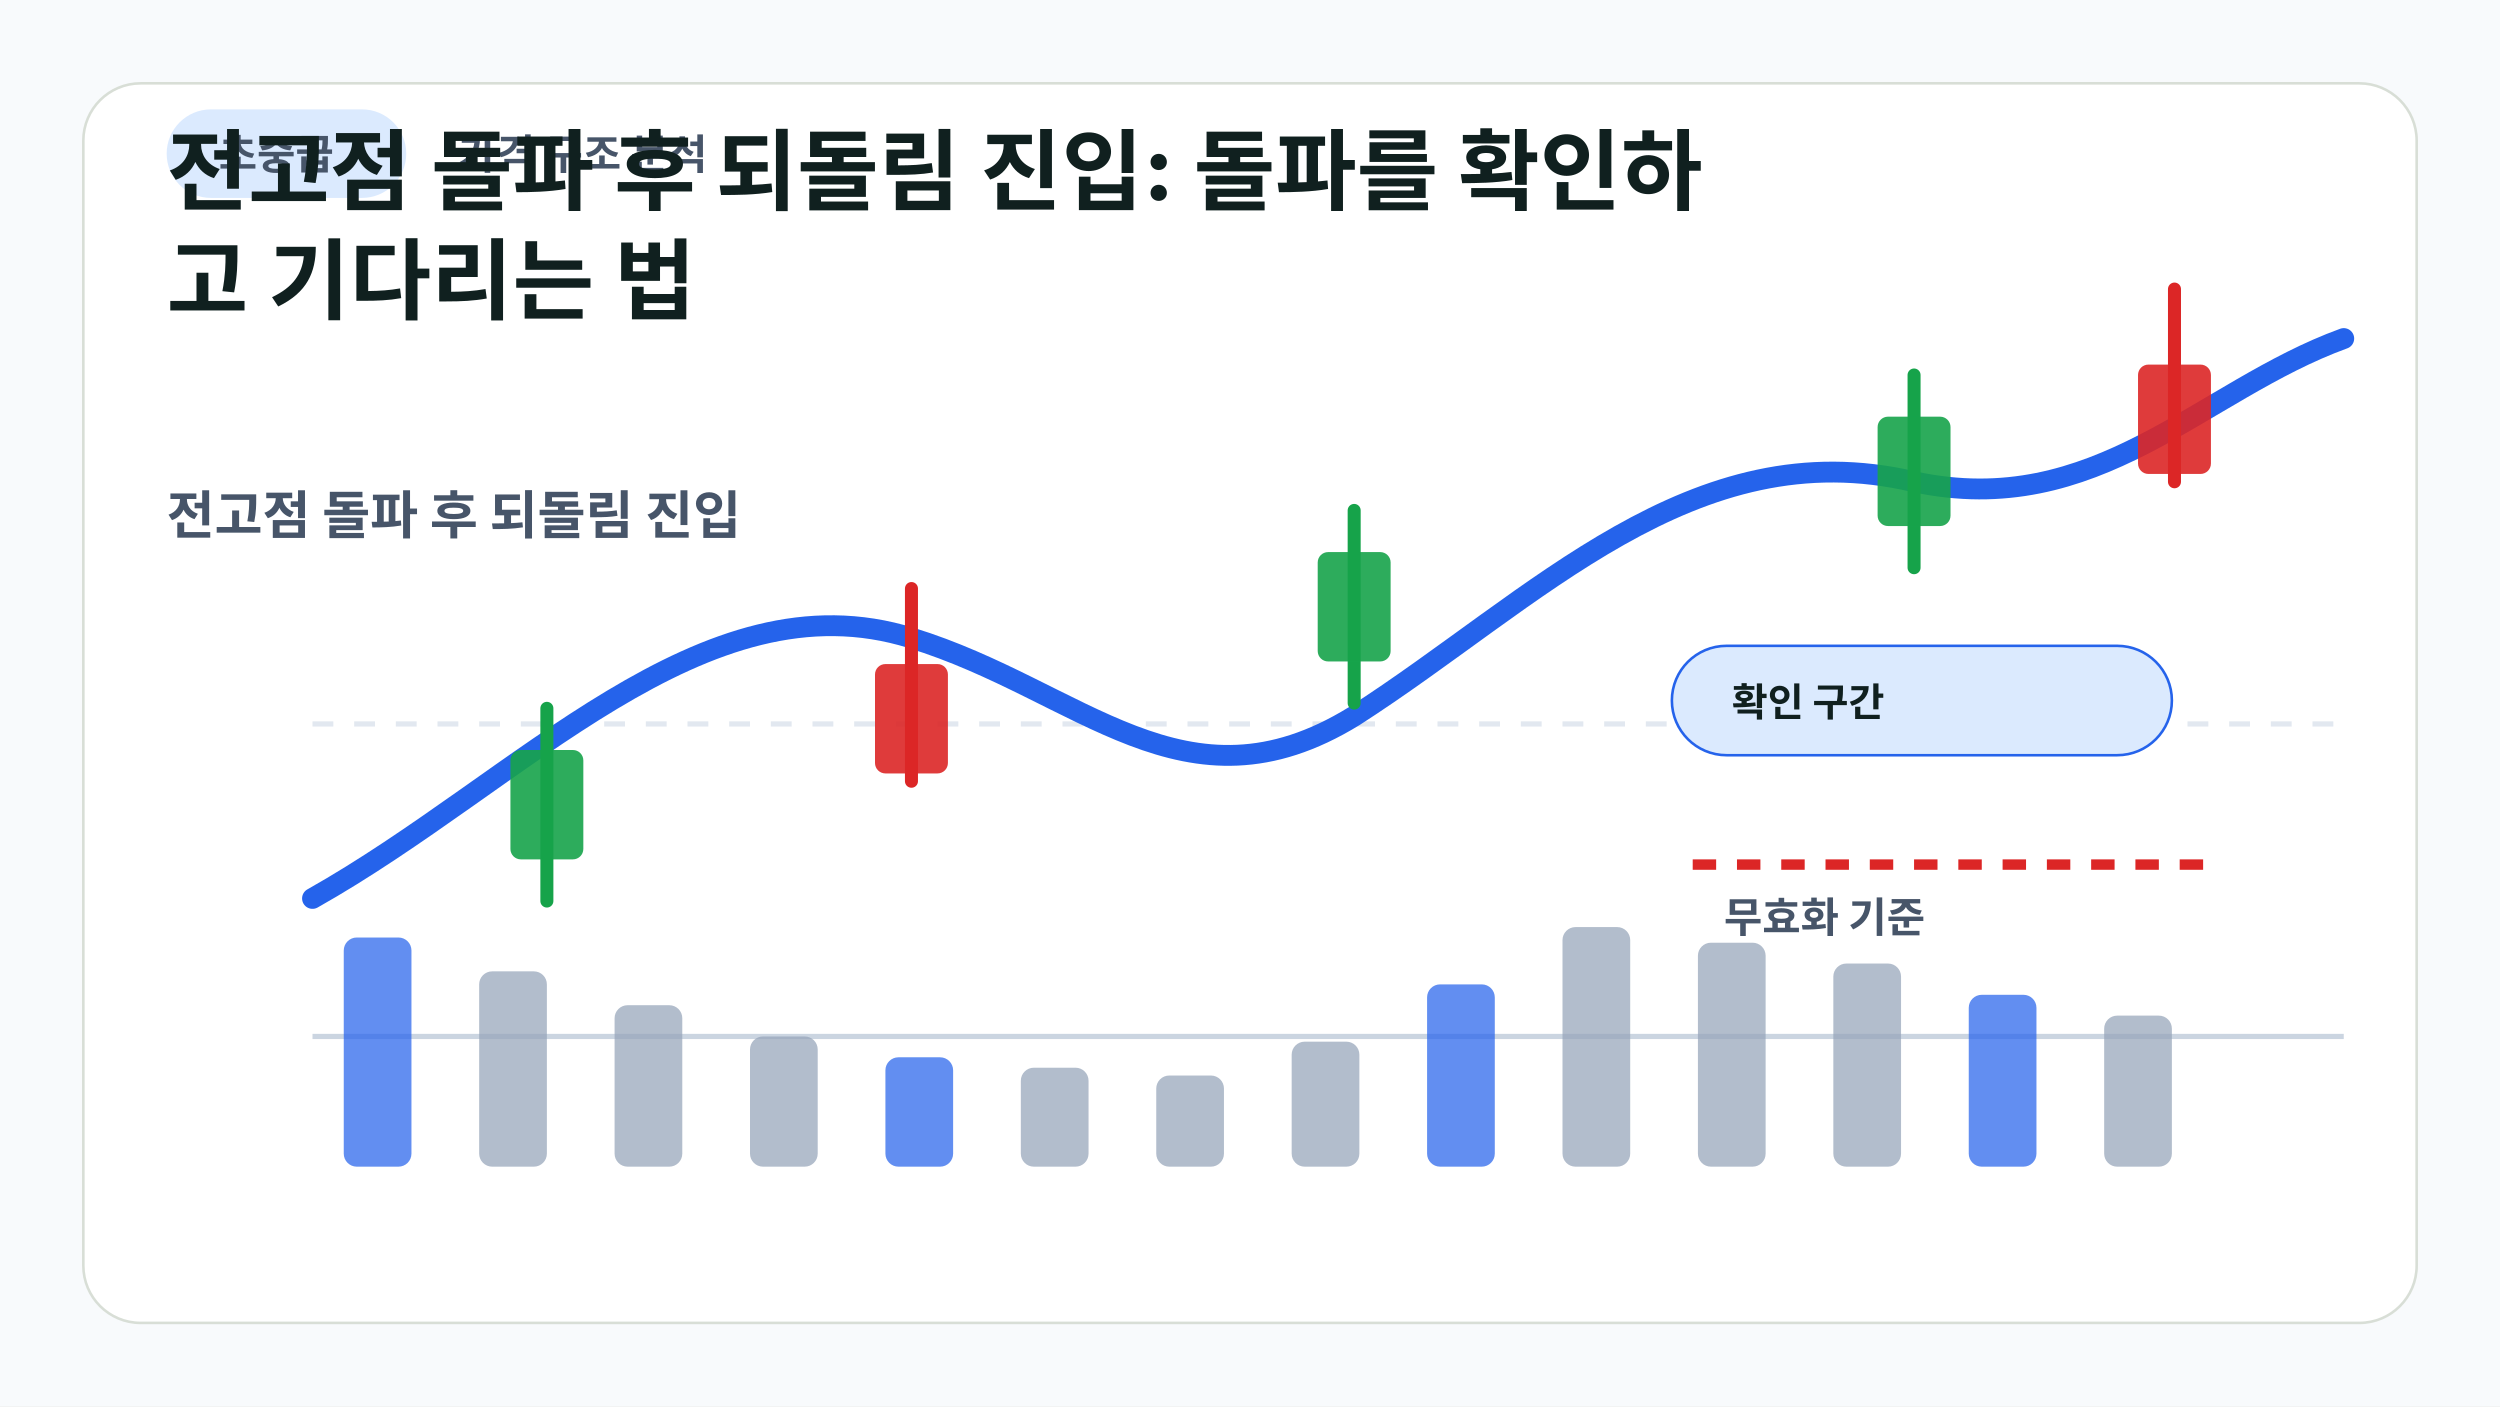
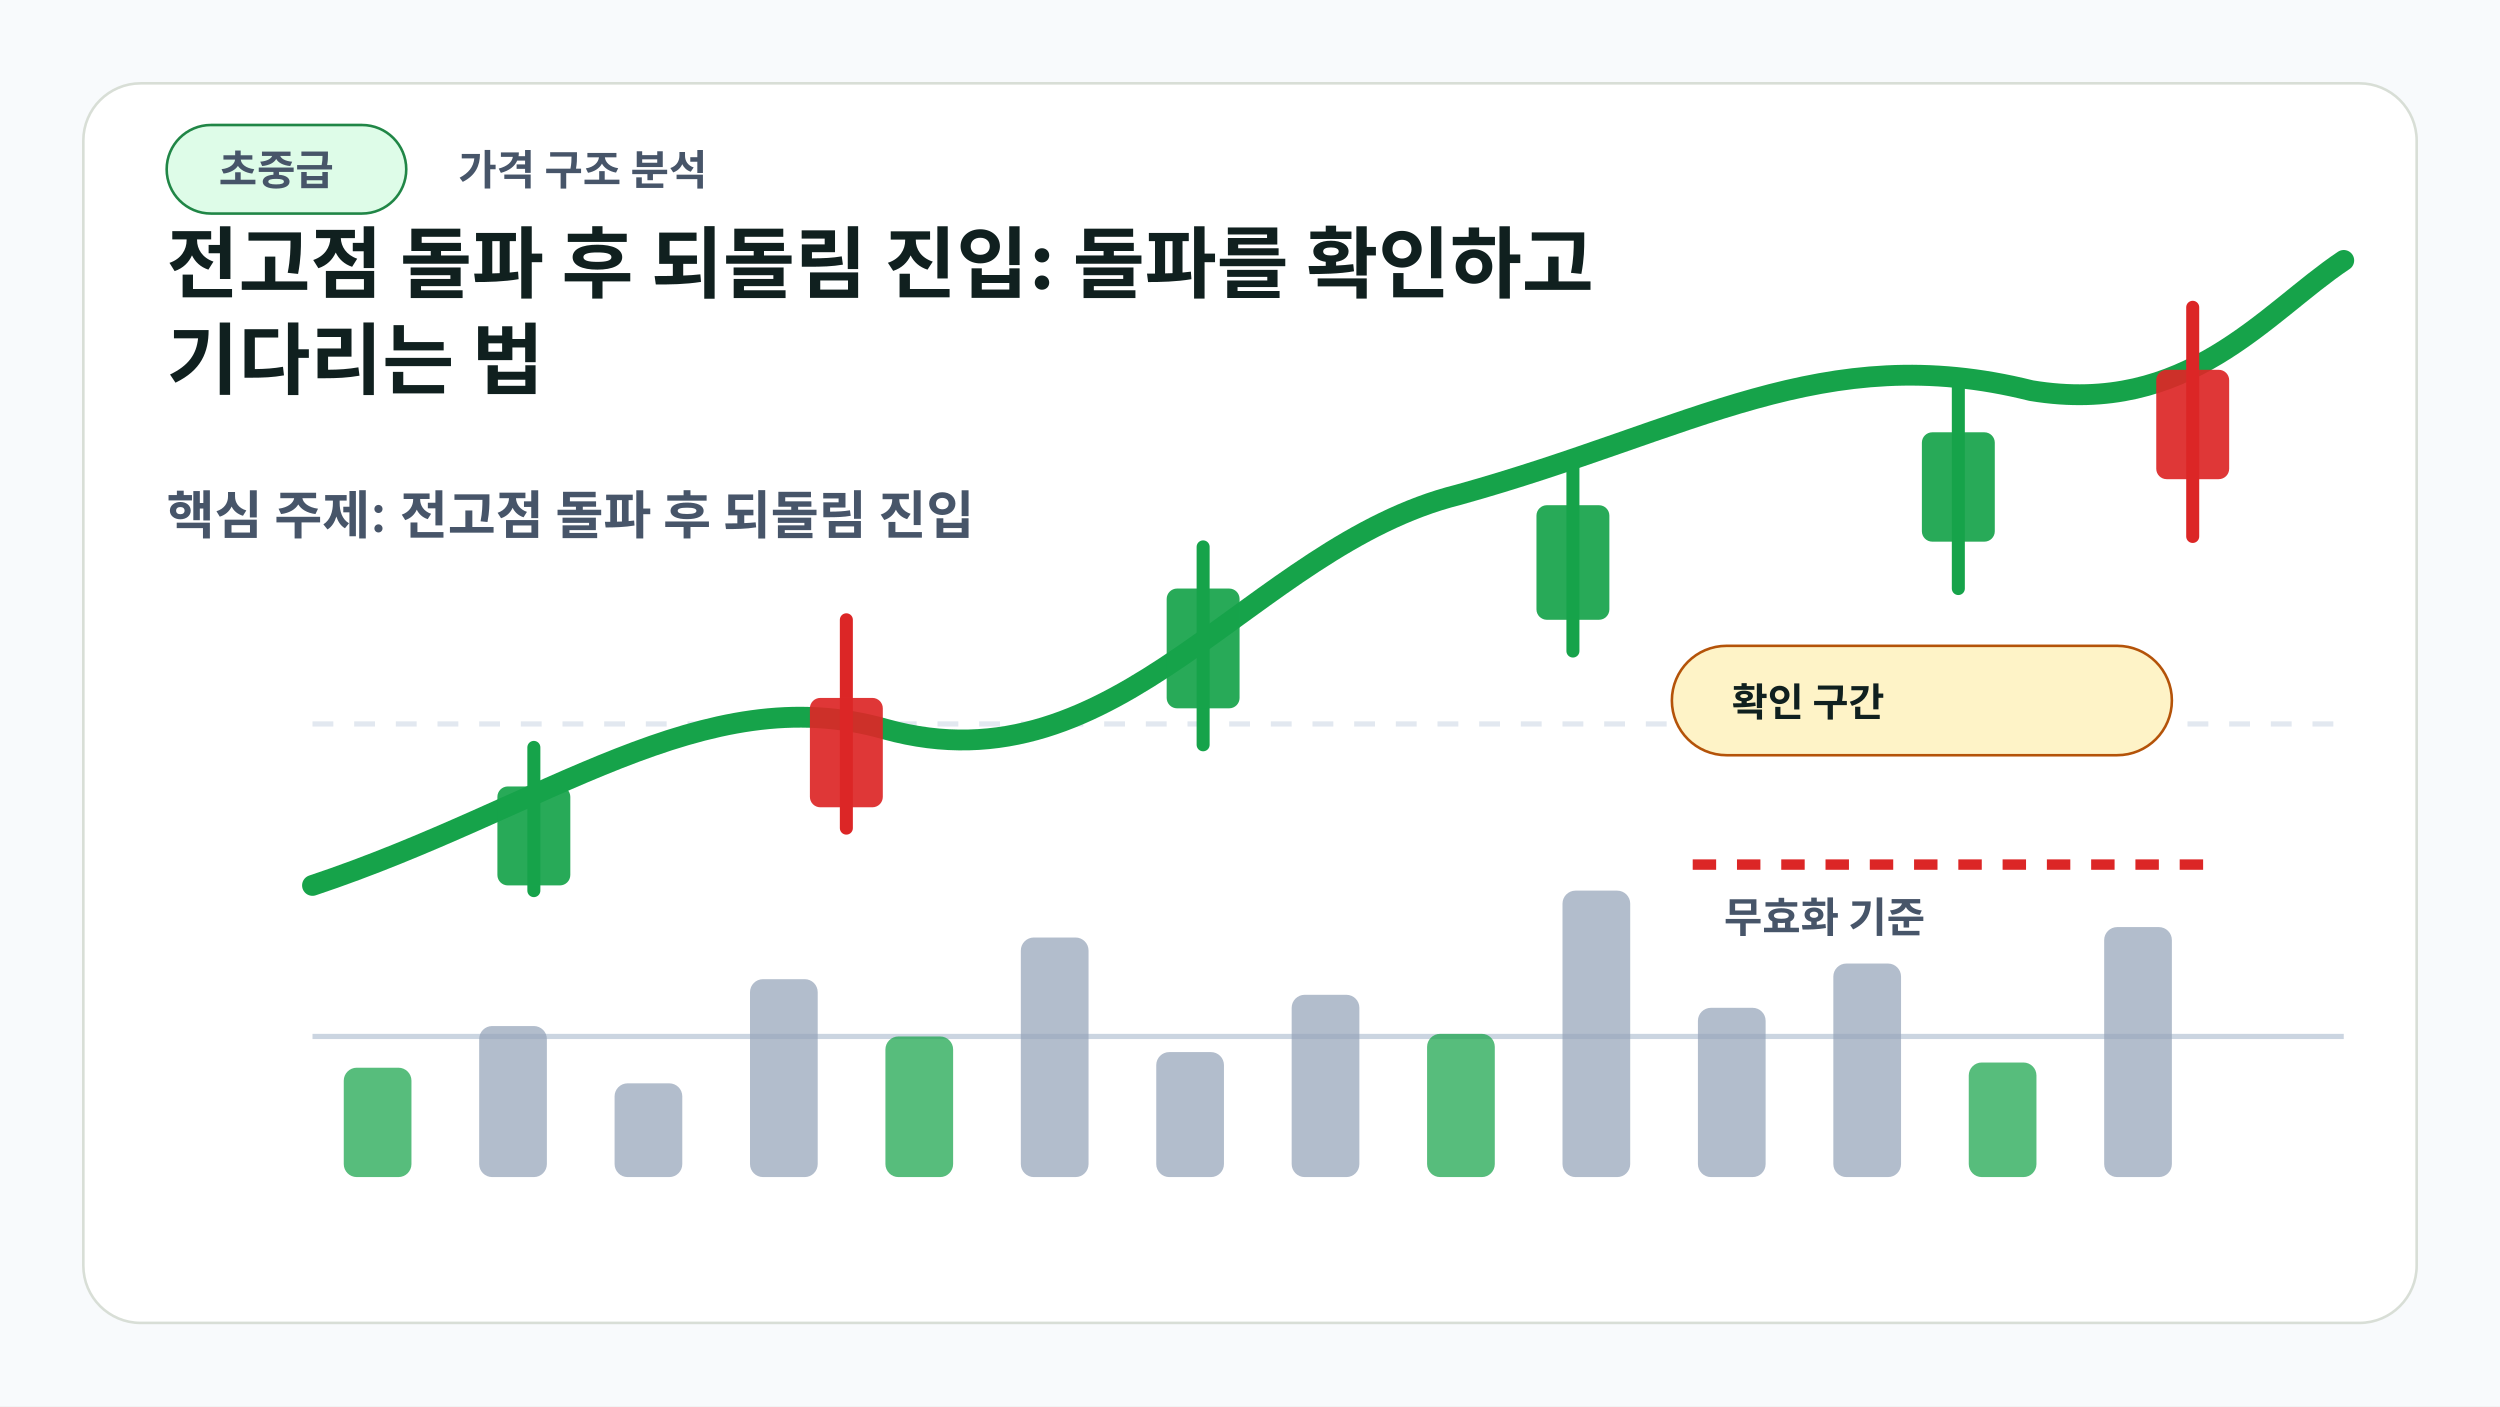
<svg xmlns="http://www.w3.org/2000/svg" width="960" height="540" viewBox="0 0 960 540" role="img" aria-labelledby="title desc">
-   <style>.title{font:800 34px system-ui,-apple-system,Segoe UI,sans-serif;fill:#10201f}.item{font:600 20px system-ui,-apple-system,Segoe UI,sans-serif;fill:#475569}.small{font:700 16px system-ui,-apple-system,Segoe UI,sans-serif;fill:#475569}.label{font:800 15px system-ui,-apple-system,Segoe UI,sans-serif;fill:#10201f}</style>
+   <style>.title{font:800 30px system-ui,-apple-system,Segoe UI,sans-serif;fill:#10201f}.item{font:600 20px system-ui,-apple-system,Segoe UI,sans-serif;fill:#475569}.small{font:700 16px system-ui,-apple-system,Segoe UI,sans-serif;fill:#475569}.label{font:800 15px system-ui,-apple-system,Segoe UI,sans-serif;fill:#10201f}</style>
  <rect width="960" height="540" fill="#f8fafc" />
  <rect x="32" y="32" width="896" height="476" rx="22" fill="white" stroke="#d8ded6" />
-   <rect x="64" y="42" width="92" height="34" rx="17" fill="#dbeafe" />
-   <text x="84" y="65" class="small">초중급</text>
-   <text x="176" y="65" class="small">가격 구조 분석</text>
-   <text x="64" y="78" class="title">전고점 돌파 후 되돌림 진입: 돌파를 확인하</text>
-   <text x="64" y="120" class="title">고 기다리는 법</text>
-   <text x="64" y="205" class="item">전고점 돌파 후 되돌림 진입</text>
+   <rect x="64" y="48" width="92" height="34" rx="17" fill="#dcfce7" stroke="#15803d" opacity="0.95" />
+   <text x="84" y="71" class="small">초중급</text>
+   <text x="176" y="71" class="small">가격 구조 분석</text>
+   <text x="64" y="112" class="title">전고점 돌파 후 되돌림 진입: 돌파를 확인하고</text>
+   <text x="64" y="149" class="title">기다리는 법</text>
+   <text x="64" y="205" class="item">핵심 주제: 전고점 돌파 후 되돌림 진입</text>
  <g transform="translate(0,0)">
    <line x1="120" y1="398" x2="900" y2="398" stroke="#cbd5e1" stroke-width="2" />
    <line x1="120" y1="278" x2="900" y2="278" stroke="#e2e8f0" stroke-width="2" stroke-dasharray="8 8" />
-     <path d="M120 345 C200 300 270 220 350 245 C415 265 455 315 520 275 C590 230 650 165 735 185 C805 200 845 150 900 130" fill="none" stroke="#2563eb" stroke-width="8" stroke-linecap="round" stroke-linejoin="round" />
-     <line x1="210" y1="272" x2="210" y2="346" stroke="#16a34a" stroke-width="5" stroke-linecap="round" />
-     <rect x="196" y="288" width="28" height="42" rx="4" fill="#16a34a" opacity="0.9" />
-     <line x1="350" y1="226" x2="350" y2="300" stroke="#dc2626" stroke-width="5" stroke-linecap="round" />
-     <rect x="336" y="255" width="28" height="42" rx="4" fill="#dc2626" opacity="0.9" />
-     <line x1="520" y1="196" x2="520" y2="270" stroke="#16a34a" stroke-width="5" stroke-linecap="round" />
-     <rect x="506" y="212" width="28" height="42" rx="4" fill="#16a34a" opacity="0.9" />
-     <line x1="735" y1="144" x2="735" y2="218" stroke="#16a34a" stroke-width="5" stroke-linecap="round" />
-     <rect x="721" y="160" width="28" height="42" rx="4" fill="#16a34a" opacity="0.9" />
-     <line x1="835" y1="111" x2="835" y2="185" stroke="#dc2626" stroke-width="5" stroke-linecap="round" />
-     <rect x="821" y="140" width="28" height="42" rx="4" fill="#dc2626" opacity="0.9" />
-     <rect x="132" y="360" width="26" height="88" rx="5" fill="#2563eb" opacity="0.72" />
-     <rect x="184" y="373" width="26" height="75" rx="5" fill="#94a3b8" opacity="0.72" />
-     <rect x="236" y="386" width="26" height="62" rx="5" fill="#94a3b8" opacity="0.72" />
-     <rect x="288" y="398" width="26" height="50" rx="5" fill="#94a3b8" opacity="0.72" />
-     <rect x="340" y="406" width="26" height="42" rx="5" fill="#2563eb" opacity="0.72" />
-     <rect x="392" y="410" width="26" height="38" rx="5" fill="#94a3b8" opacity="0.72" />
-     <rect x="444" y="413" width="26" height="35" rx="5" fill="#94a3b8" opacity="0.72" />
-     <rect x="496" y="400" width="26" height="48" rx="5" fill="#94a3b8" opacity="0.72" />
-     <rect x="548" y="378" width="26" height="70" rx="5" fill="#2563eb" opacity="0.72" />
-     <rect x="600" y="356" width="26" height="92" rx="5" fill="#94a3b8" opacity="0.72" />
-     <rect x="652" y="362" width="26" height="86" rx="5" fill="#94a3b8" opacity="0.72" />
-     <rect x="704" y="370" width="26" height="78" rx="5" fill="#94a3b8" opacity="0.72" />
-     <rect x="756" y="382" width="26" height="66" rx="5" fill="#2563eb" opacity="0.72" />
-     <rect x="808" y="390" width="26" height="58" rx="5" fill="#94a3b8" opacity="0.72" />
-     <rect x="642" y="248" width="192" height="42" rx="21" fill="#dbeafe" stroke="#2563eb" />
+     <path d="M120 340 C210 310 270 260 340 280 C430 305 480 210 560 190 C650 165 700 130 780 150 C840 160 870 120 900 100" fill="none" stroke="#16a34a" stroke-width="8" stroke-linecap="round" stroke-linejoin="round" />
+     <line x1="205" y1="287" x2="205" y2="342" stroke="#16a34a" stroke-width="5" stroke-linecap="round" />
+     <rect x="191" y="302" width="28" height="38" rx="4" fill="#16a34a" opacity="0.92" />
+     <line x1="325" y1="238" x2="325" y2="318" stroke="#dc2626" stroke-width="5" stroke-linecap="round" />
+     <rect x="311" y="268" width="28" height="42" rx="4" fill="#dc2626" opacity="0.92" />
+     <line x1="462" y1="210" x2="462" y2="286" stroke="#16a34a" stroke-width="5" stroke-linecap="round" />
+     <rect x="448" y="226" width="28" height="46" rx="4" fill="#16a34a" opacity="0.92" />
+     <line x1="604" y1="176" x2="604" y2="250" stroke="#16a34a" stroke-width="5" stroke-linecap="round" />
+     <rect x="590" y="194" width="28" height="44" rx="4" fill="#16a34a" opacity="0.92" />
+     <line x1="752" y1="146" x2="752" y2="226" stroke="#16a34a" stroke-width="5" stroke-linecap="round" />
+     <rect x="738" y="166" width="28" height="42" rx="4" fill="#16a34a" opacity="0.92" />
+     <line x1="842" y1="118" x2="842" y2="206" stroke="#dc2626" stroke-width="5" stroke-linecap="round" />
+     <rect x="828" y="142" width="28" height="42" rx="4" fill="#dc2626" opacity="0.92" />
+     <rect x="132" y="410" width="26" height="42" rx="5" fill="#16a34a" opacity="0.72" />
+     <rect x="184" y="394" width="26" height="58" rx="5" fill="#94a3b8" opacity="0.72" />
+     <rect x="236" y="416" width="26" height="36" rx="5" fill="#94a3b8" opacity="0.72" />
+     <rect x="288" y="376" width="26" height="76" rx="5" fill="#94a3b8" opacity="0.72" />
+     <rect x="340" y="398" width="26" height="54" rx="5" fill="#16a34a" opacity="0.72" />
+     <rect x="392" y="360" width="26" height="92" rx="5" fill="#94a3b8" opacity="0.72" />
+     <rect x="444" y="404" width="26" height="48" rx="5" fill="#94a3b8" opacity="0.72" />
+     <rect x="496" y="382" width="26" height="70" rx="5" fill="#94a3b8" opacity="0.72" />
+     <rect x="548" y="397" width="26" height="55" rx="5" fill="#16a34a" opacity="0.72" />
+     <rect x="600" y="342" width="26" height="110" rx="5" fill="#94a3b8" opacity="0.72" />
+     <rect x="652" y="387" width="26" height="65" rx="5" fill="#94a3b8" opacity="0.72" />
+     <rect x="704" y="370" width="26" height="82" rx="5" fill="#94a3b8" opacity="0.72" />
+     <rect x="756" y="408" width="26" height="44" rx="5" fill="#16a34a" opacity="0.72" />
+     <rect x="808" y="356" width="26" height="96" rx="5" fill="#94a3b8" opacity="0.72" />
+     <rect x="642" y="248" width="192" height="42" rx="21" fill="#fef3c7" stroke="#b45309" />
    <text x="665" y="275" class="label">확인 구간</text>
    <line x1="650" y1="332" x2="852" y2="332" stroke="#dc2626" stroke-width="4" stroke-dasharray="9 8" />
    <text x="662" y="358" class="small">무효화 기준</text>
  </g>
</svg>
